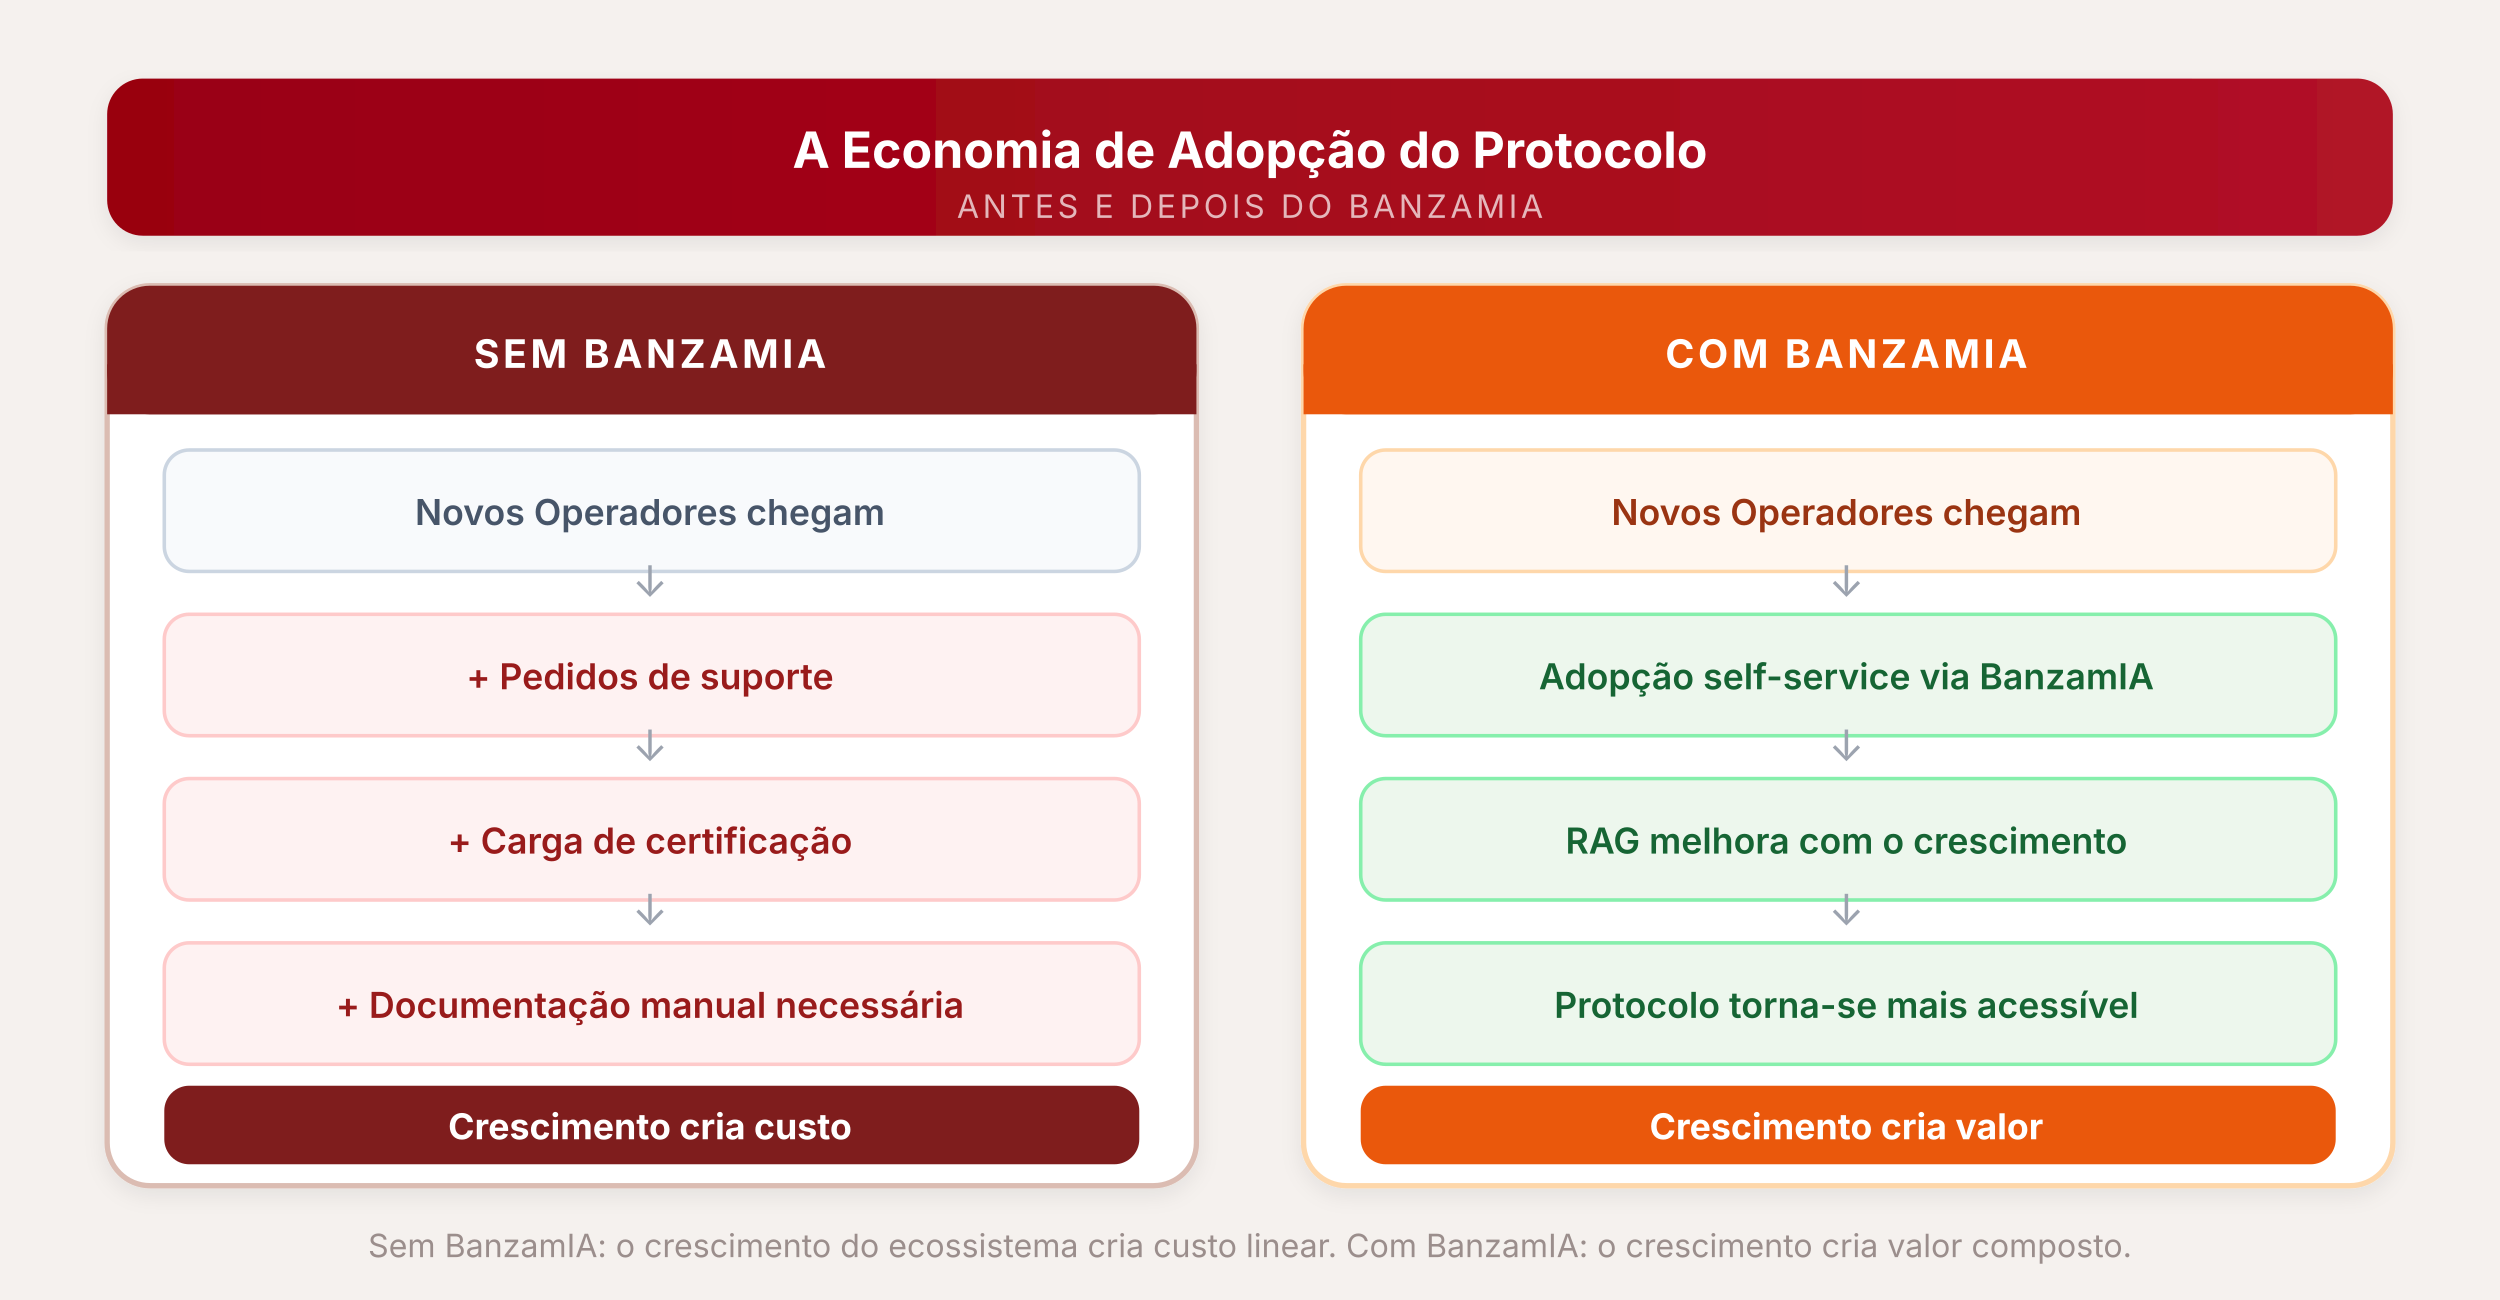
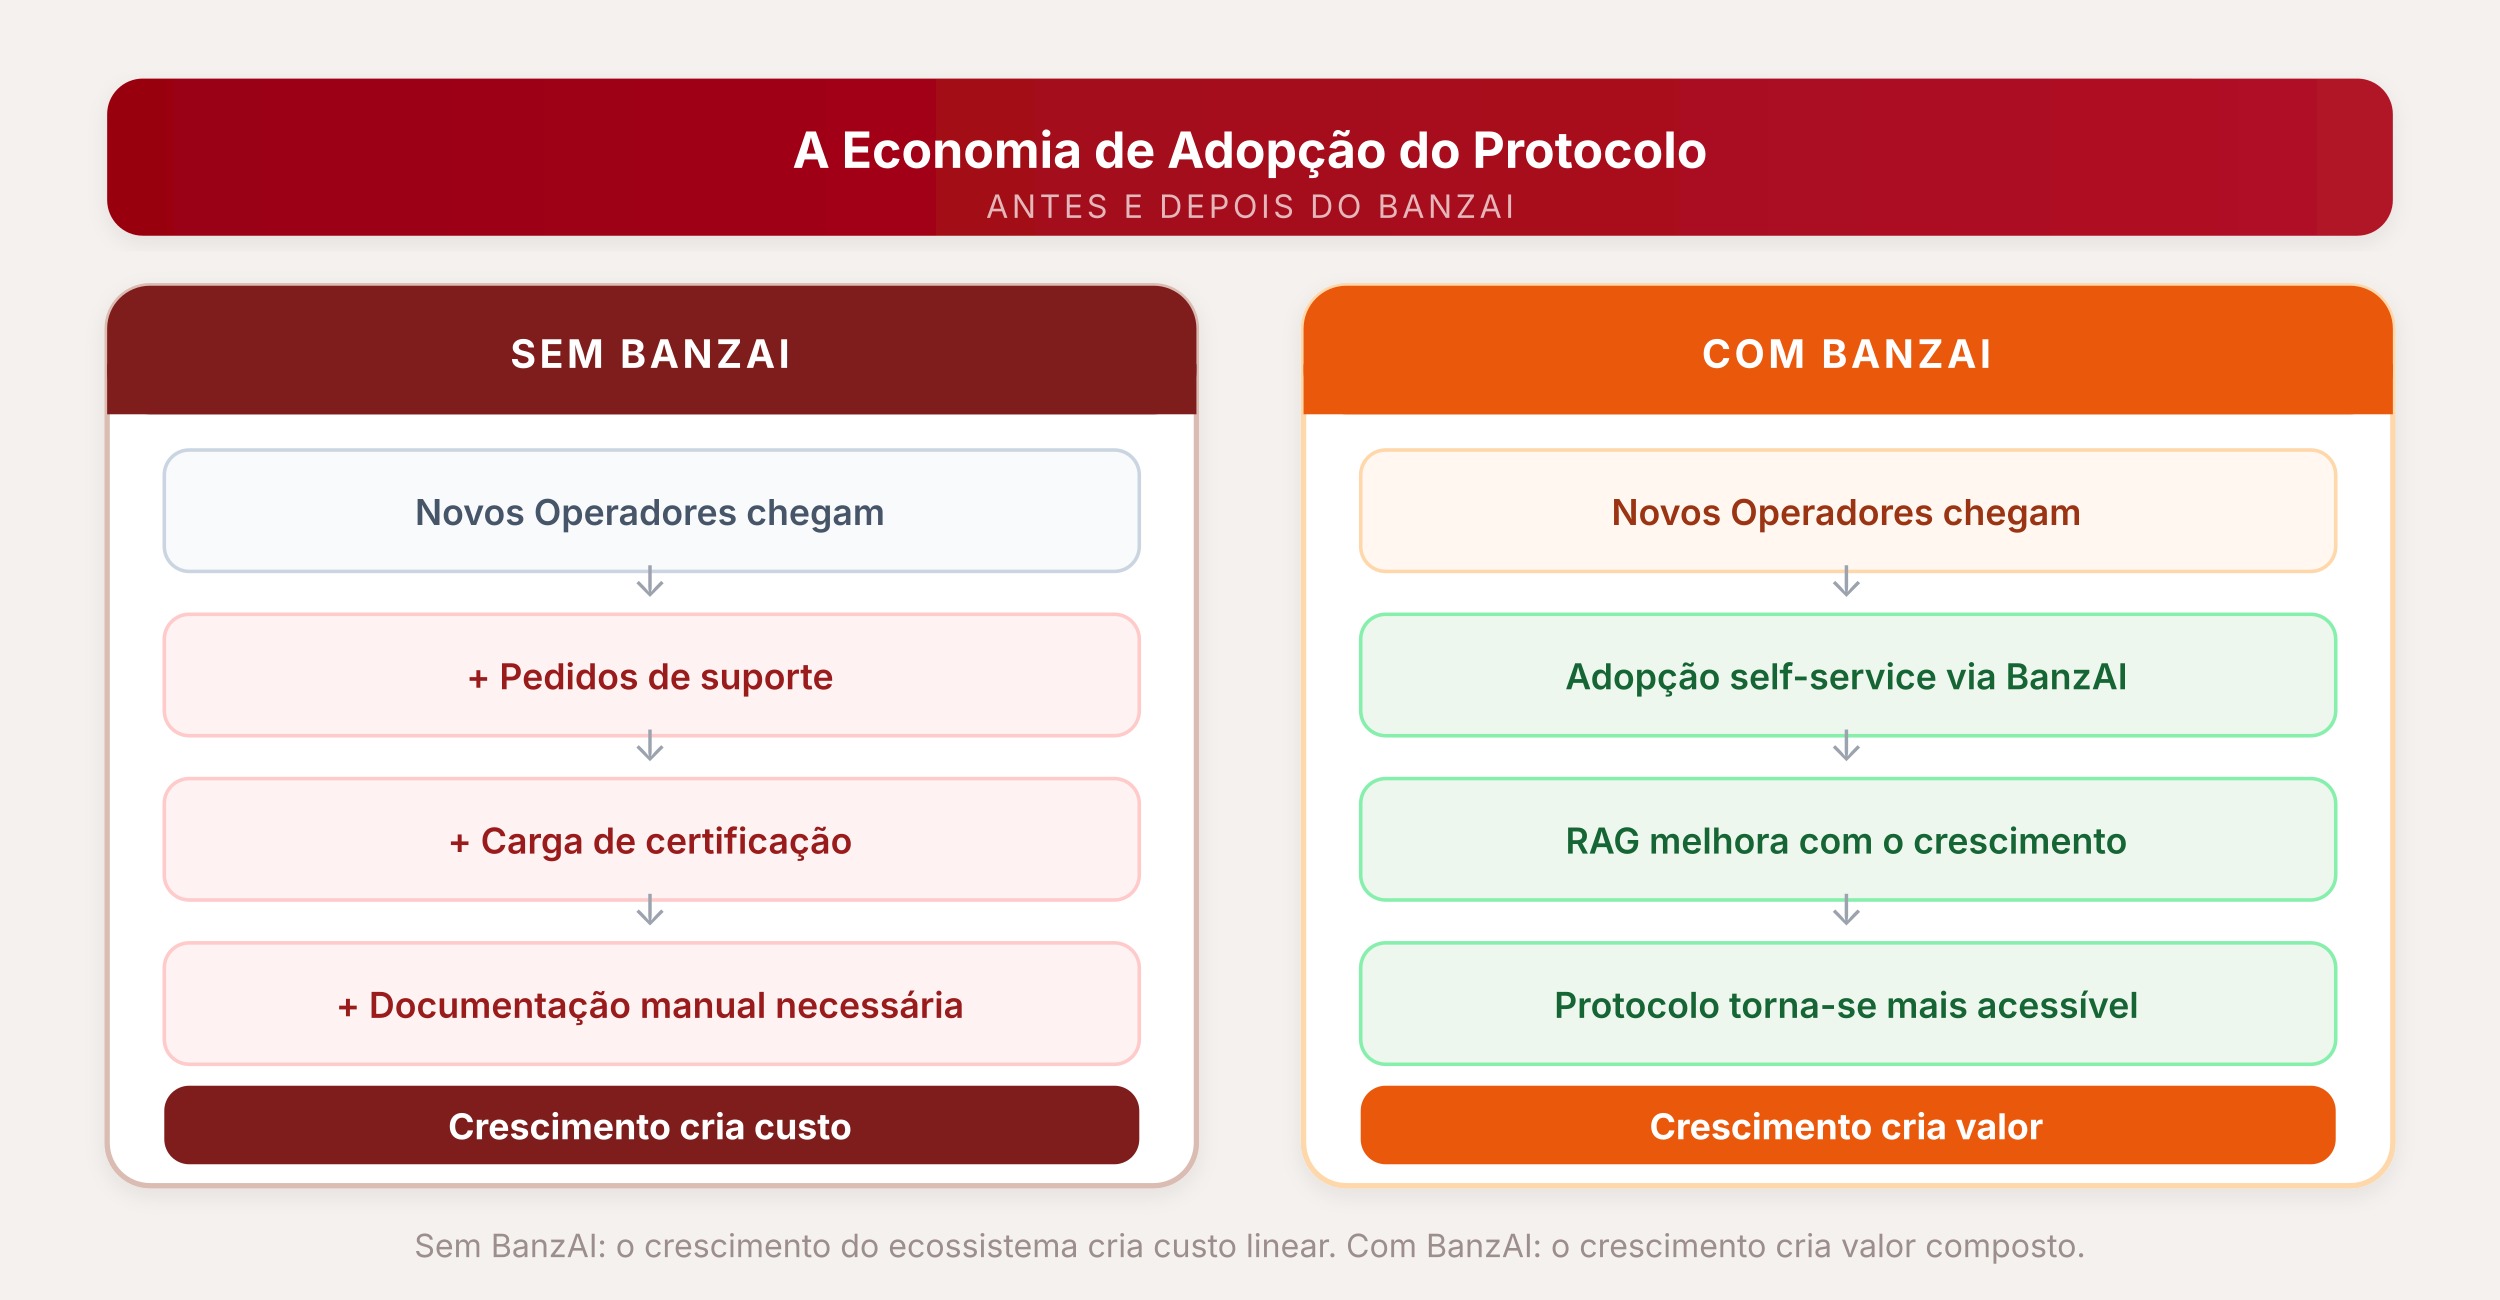
<svg xmlns="http://www.w3.org/2000/svg" viewBox="0 0 700 364" font-family="ui-sans-serif, system-ui, -apple-system, sans-serif">
  <defs>
    <linearGradient id="hG" x1="0%" y1="0%" x2="100%" y2="0%">
      <stop offset="0%" style="stop-color:#990011" />
      <stop offset="100%" style="stop-color:#B11226" />
    </linearGradient>
    <filter id="sh">
      <feDropShadow dx="0" dy="2" stdDeviation="3" flood-color="#00000012" />
    </filter>
  </defs>
  <rect width="700" height="364" fill="#F5F1EE" />
  <rect x="30" y="22" width="640" height="44" rx="10" fill="url(#hG)" filter="url(#sh)" />
  <text x="350" y="47" text-anchor="middle" fill="white" font-size="14" font-weight="700">A Economia de Adopção do Protocolo</text>
-   <text x="350" y="61" text-anchor="middle" fill="rgba(255,255,255,0.7)" font-size="9" letter-spacing="1">ANTES E DEPOIS DO BANZAMIA</text>
+   <text x="350" y="61" text-anchor="middle" fill="rgba(255,255,255,0.7)" font-size="9" letter-spacing="1">ANTES E DEPOIS DO BANZAI</text>
  <rect x="30" y="80" width="305" height="252" rx="12" fill="white" stroke="#DBBCB2" stroke-width="1.5" filter="url(#sh)" />
  <rect x="30" y="80" width="305" height="36" rx="12" fill="#7F1D1D" />
  <rect x="30" y="102" width="305" height="14" fill="#7F1D1D" />
-   <text x="182" y="103" text-anchor="middle" fill="white" font-size="11" font-weight="700" letter-spacing="1">SEM BANZAMIA</text>
+   <text x="182" y="103" text-anchor="middle" fill="white" font-size="11" font-weight="700" letter-spacing="1">SEM BANZAI</text>
  <rect x="46" y="126" width="273" height="34" rx="7" fill="#F8FAFC" stroke="#CBD5E1" stroke-width="1" />
  <text x="182" y="147" text-anchor="middle" fill="#475569" font-size="10" font-weight="600">Novos Operadores chegam</text>
  <text x="182" y="167" text-anchor="middle" fill="#9CA3AF" font-size="12">↓</text>
  <rect x="46" y="172" width="273" height="34" rx="7" fill="#FEF2F2" stroke="#FECACA" stroke-width="1" />
  <text x="182" y="193" text-anchor="middle" fill="#991B1B" font-size="10" font-weight="600">+ Pedidos de suporte</text>
  <text x="182" y="213" text-anchor="middle" fill="#9CA3AF" font-size="12">↓</text>
  <rect x="46" y="218" width="273" height="34" rx="7" fill="#FEF2F2" stroke="#FECACA" stroke-width="1" />
  <text x="182" y="239" text-anchor="middle" fill="#991B1B" font-size="10" font-weight="600">+ Carga de certificação</text>
  <text x="182" y="259" text-anchor="middle" fill="#9CA3AF" font-size="12">↓</text>
  <rect x="46" y="264" width="273" height="34" rx="7" fill="#FEF2F2" stroke="#FECACA" stroke-width="1" />
  <text x="182" y="285" text-anchor="middle" fill="#991B1B" font-size="10" font-weight="600">+ Documentação manual necessária</text>
  <rect x="46" y="304" width="273" height="22" rx="7" fill="#7F1D1D" />
  <text x="182" y="319" text-anchor="middle" fill="white" font-size="10" font-weight="700">Crescimento cria custo</text>
  <rect x="365" y="80" width="305" height="252" rx="12" fill="white" stroke="#FED7AA" stroke-width="1.5" filter="url(#sh)" />
  <rect x="365" y="80" width="305" height="36" rx="12" fill="#EA580C" />
  <rect x="365" y="102" width="305" height="14" fill="#EA580C" />
-   <text x="517" y="103" text-anchor="middle" fill="white" font-size="11" font-weight="700" letter-spacing="1">COM BANZAMIA</text>
+   <text x="517" y="103" text-anchor="middle" fill="white" font-size="11" font-weight="700" letter-spacing="1">COM BANZAI</text>
  <rect x="381" y="126" width="273" height="34" rx="7" fill="#FFF7F0" stroke="#FED7AA" stroke-width="1" />
  <text x="517" y="147" text-anchor="middle" fill="#9A3412" font-size="10" font-weight="600">Novos Operadores chegam</text>
  <text x="517" y="167" text-anchor="middle" fill="#9CA3AF" font-size="12">↓</text>
  <rect x="381" y="172" width="273" height="34" rx="7" fill="#EDF7ED" stroke="#86EFAC" stroke-width="1" />
-   <text x="517" y="193" text-anchor="middle" fill="#166534" font-size="10" font-weight="600">Adopção self-service via BanzamIA</text>
+   <text x="517" y="193" text-anchor="middle" fill="#166534" font-size="10" font-weight="600">Adopção self-service via BanzAI</text>
  <text x="517" y="213" text-anchor="middle" fill="#9CA3AF" font-size="12">↓</text>
  <rect x="381" y="218" width="273" height="34" rx="7" fill="#EDF7ED" stroke="#86EFAC" stroke-width="1" />
  <text x="517" y="239" text-anchor="middle" fill="#166534" font-size="10" font-weight="600">RAG melhora com o crescimento</text>
  <text x="517" y="259" text-anchor="middle" fill="#9CA3AF" font-size="12">↓</text>
  <rect x="381" y="264" width="273" height="34" rx="7" fill="#EDF7ED" stroke="#86EFAC" stroke-width="1" />
  <text x="517" y="285" text-anchor="middle" fill="#166534" font-size="10" font-weight="600">Protocolo torna-se mais acessível</text>
  <rect x="381" y="304" width="273" height="22" rx="7" fill="#EA580C" />
  <text x="517" y="319" text-anchor="middle" fill="white" font-size="10" font-weight="700">Crescimento cria valor</text>
-   <text x="350" y="352" text-anchor="middle" fill="#9B8E8C" font-size="9">Sem BanzamIA: o crescimento do ecossistema cria custo linear. Com BanzamIA: o crescimento cria valor composto.</text>
+   <text x="350" y="352" text-anchor="middle" fill="#9B8E8C" font-size="9">Sem BanzAI: o crescimento do ecossistema cria custo linear. Com BanzAI: o crescimento cria valor composto.</text>
</svg>
